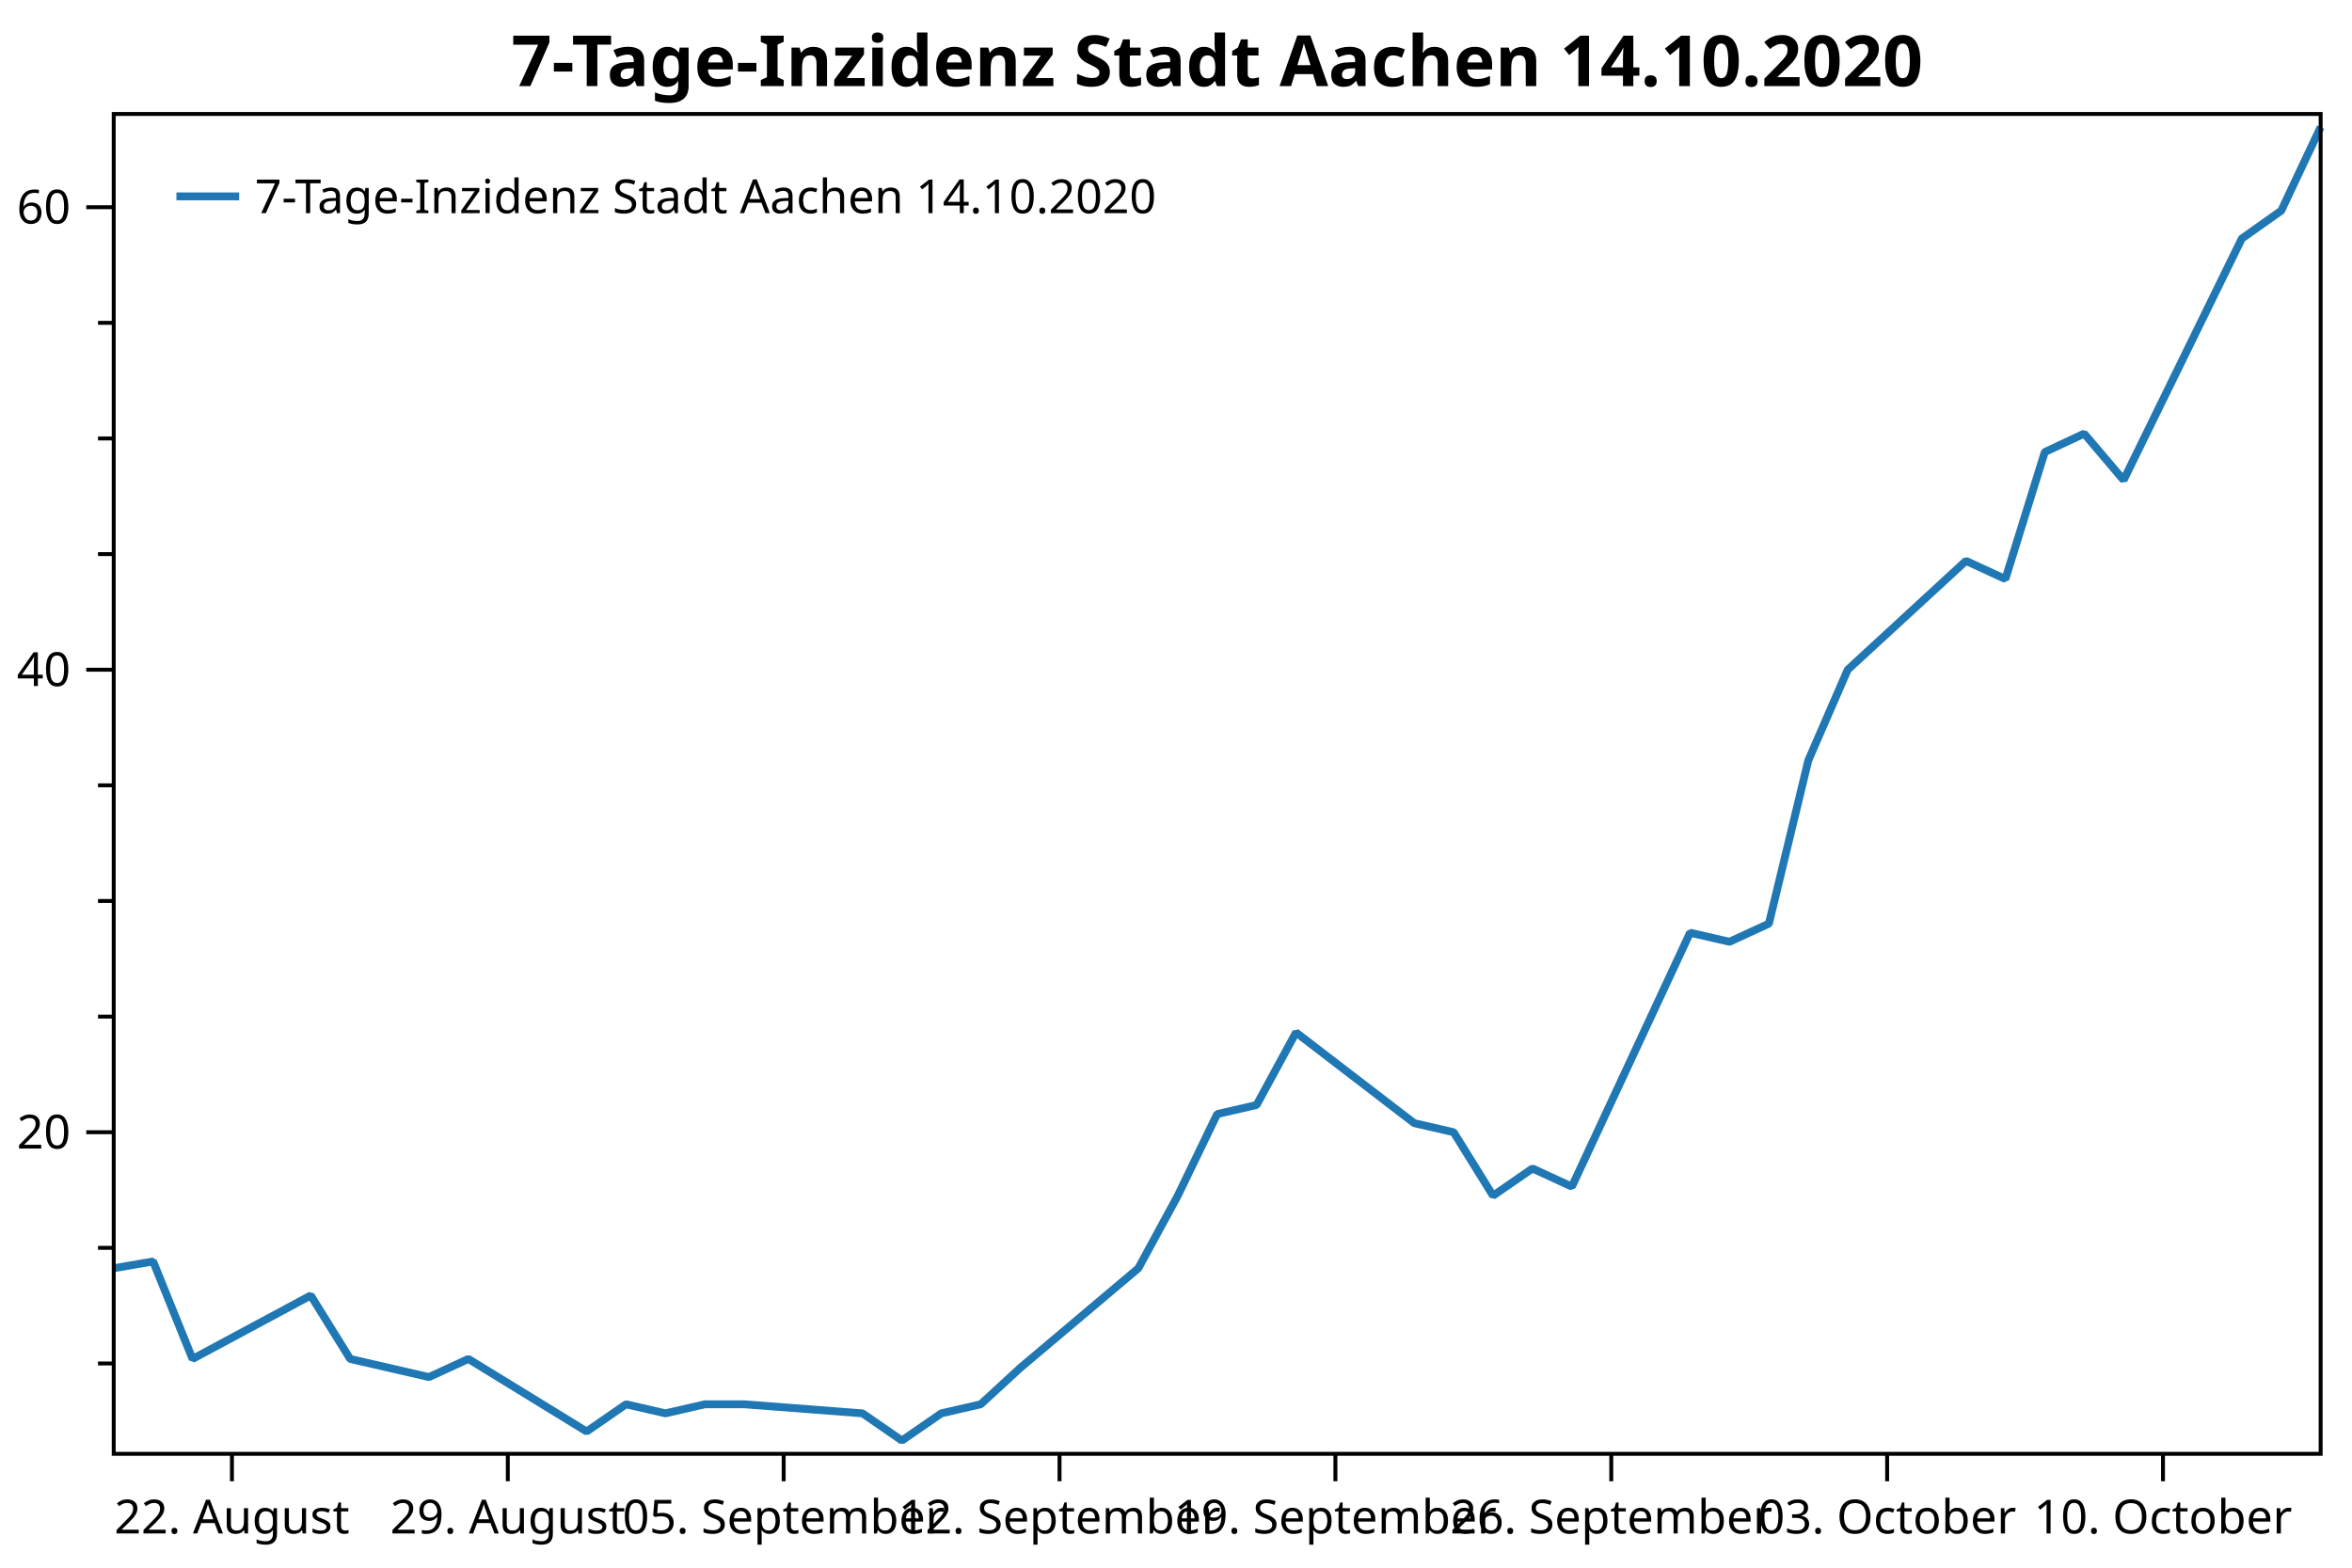
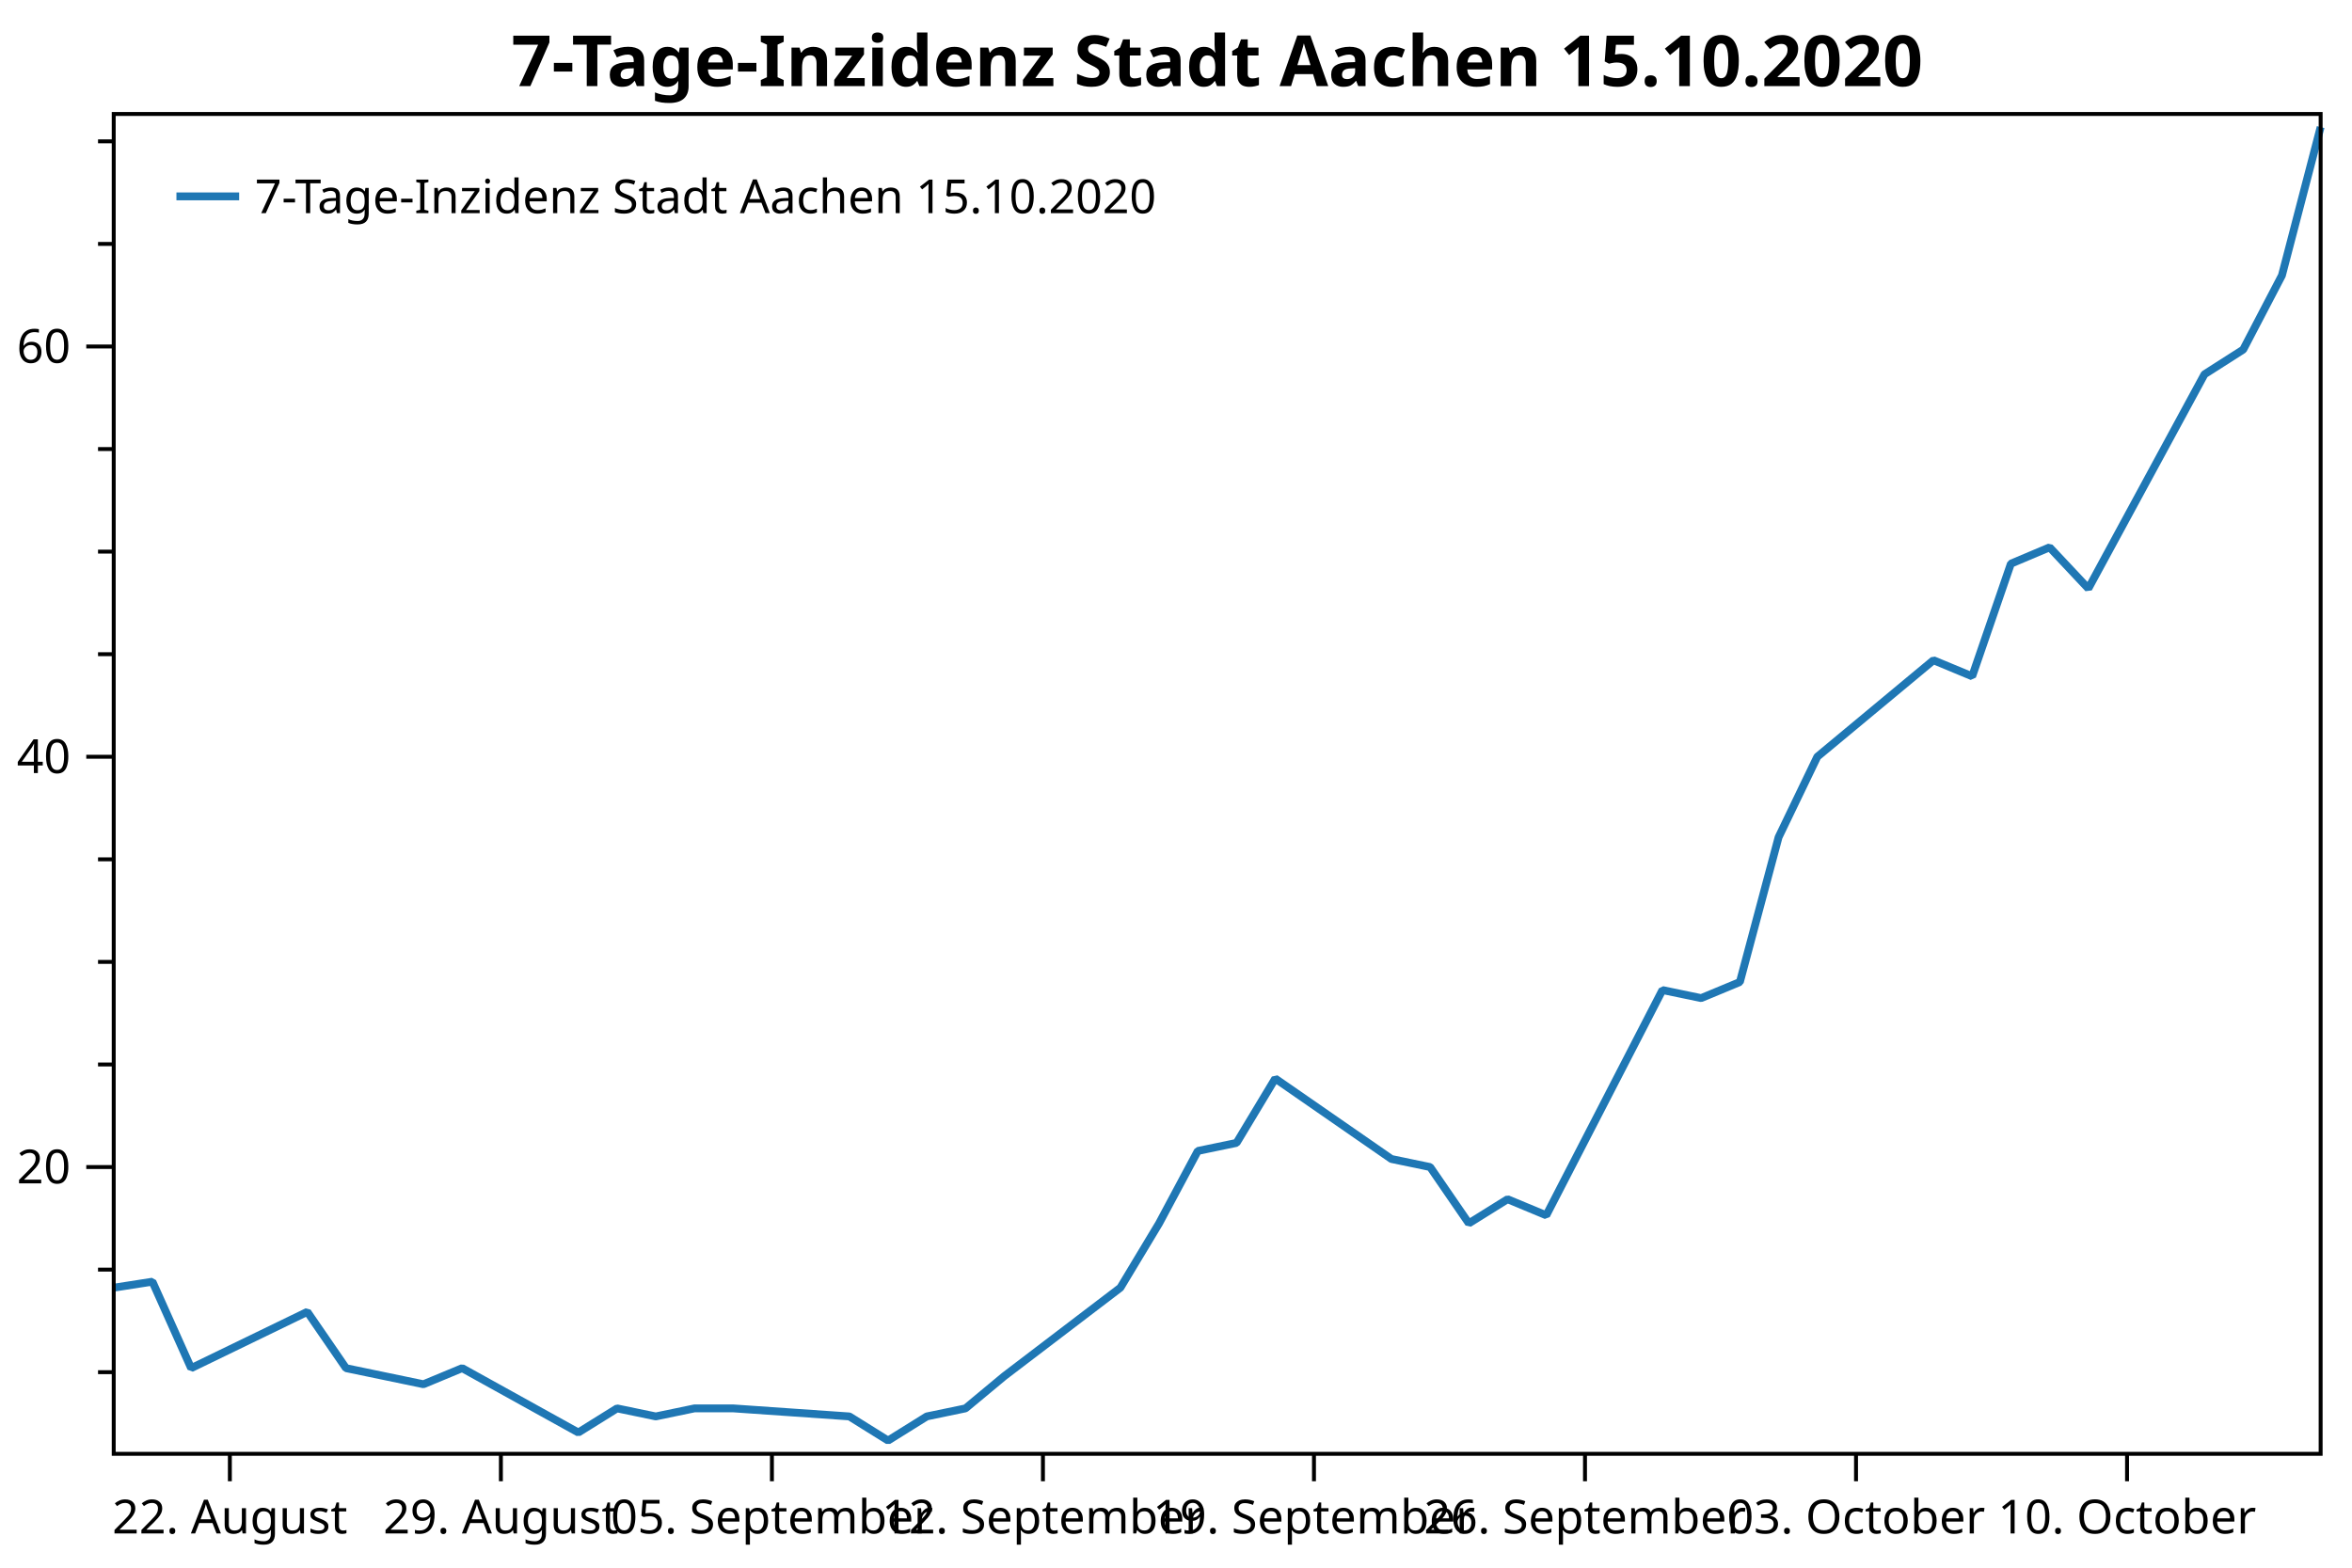
<svg xmlns="http://www.w3.org/2000/svg" width="600" height="400" version="1.1">
  <rect x="0" y="0" width="600" height="400" style="fill:rgb(255,255,255);stroke:none;" />
-   <polyline points="29.008,347.894 25.008,347.894" style="fill:none;stroke:black;stroke-width:1" />
-   <polyline points="29.008,318.392 25.008,318.392" style="fill:none;stroke:black;stroke-width:1" />
-   <polyline points="29.008,259.387 25.008,259.387" style="fill:none;stroke:black;stroke-width:1" />
-   <polyline points="29.008,229.884 25.008,229.884" style="fill:none;stroke:black;stroke-width:1" />
-   <polyline points="29.008,200.382 25.008,200.382" style="fill:none;stroke:black;stroke-width:1" />
-   <polyline points="29.008,141.377 25.008,141.377" style="fill:none;stroke:black;stroke-width:1" />
-   <polyline points="29.008,111.875 25.008,111.875" style="fill:none;stroke:black;stroke-width:1" />
-   <polyline points="29.008,82.373 25.008,82.373" style="fill:none;stroke:black;stroke-width:1" />
-   <text dominant-baseline="middle" text-anchor="end" transform="translate(18.008,288.8892)" font-family="Segoe UI" font-size="12" font-weight="400" fill="black">20</text>
-   <text dominant-baseline="middle" text-anchor="end" transform="translate(18.008,170.8796)" font-family="Segoe UI" font-size="12" font-weight="400" fill="black">40</text>
-   <text dominant-baseline="middle" text-anchor="end" transform="translate(18.008,52.8701)" font-family="Segoe UI" font-size="12" font-weight="400" fill="black">60</text>
-   <polyline points="29.008,288.889 22.008,288.889" style="fill:none;stroke:black;stroke-width:1" />
-   <polyline points="29.008,170.88 22.008,170.88" style="fill:none;stroke:black;stroke-width:1" />
-   <polyline points="29.008,52.87 22.008,52.87" style="fill:none;stroke:black;stroke-width:1" />
-   <text dominant-baseline="hanging" text-anchor="middle" transform="translate(59.1683,381.947)" font-family="Segoe UI" font-size="12" font-weight="400" fill="black">22. August</text>
-   <text dominant-baseline="hanging" text-anchor="middle" transform="translate(129.5423,381.947)" font-family="Segoe UI" font-size="12" font-weight="400" fill="black">29. August</text>
-   <text dominant-baseline="hanging" text-anchor="middle" transform="translate(199.9163,381.947)" font-family="Segoe UI" font-size="12" font-weight="400" fill="black">05. September</text>
-   <text dominant-baseline="hanging" text-anchor="middle" transform="translate(270.2903,381.947)" font-family="Segoe UI" font-size="12" font-weight="400" fill="black">12. September</text>
-   <text dominant-baseline="hanging" text-anchor="middle" transform="translate(340.6643,381.947)" font-family="Segoe UI" font-size="12" font-weight="400" fill="black">19. September</text>
-   <text dominant-baseline="hanging" text-anchor="middle" transform="translate(411.0383,381.947)" font-family="Segoe UI" font-size="12" font-weight="400" fill="black">26. September</text>
-   <text dominant-baseline="hanging" text-anchor="middle" transform="translate(481.4123,381.947)" font-family="Segoe UI" font-size="12" font-weight="400" fill="black">03. October</text>
-   <text dominant-baseline="hanging" text-anchor="middle" transform="translate(551.7863,381.947)" font-family="Segoe UI" font-size="12" font-weight="400" fill="black">10. October</text>
-   <polyline points="59.168,370.947 59.168,377.947" style="fill:none;stroke:black;stroke-width:1" />
-   <polyline points="129.542,370.947 129.542,377.947" style="fill:none;stroke:black;stroke-width:1" />
-   <polyline points="199.916,370.947 199.916,377.947" style="fill:none;stroke:black;stroke-width:1" />
-   <polyline points="270.29,370.947 270.29,377.947" style="fill:none;stroke:black;stroke-width:1" />
-   <polyline points="340.664,370.947 340.664,377.947" style="fill:none;stroke:black;stroke-width:1" />
-   <polyline points="411.038,370.947 411.038,377.947" style="fill:none;stroke:black;stroke-width:1" />
-   <polyline points="481.412,370.947 481.412,377.947" style="fill:none;stroke:black;stroke-width:1" />
-   <polyline points="551.786,370.947 551.786,377.947" style="fill:none;stroke:black;stroke-width:1" />
-   <polyline points="29.008,323.598 39.061,321.862 49.115,346.737 79.275,330.54 89.329,346.737 99.382,349.051 109.435,351.365 119.489,346.737 149.649,365.248 159.703,358.307 169.756,360.62 179.809,358.307 189.863,358.307 220.023,360.62 230.077,367.562 240.13,360.62 250.183,358.307 260.237,349.051 290.397,323.598 300.451,305.087 310.504,284.261 320.557,281.947 330.611,263.436 360.771,286.575 370.825,288.889 380.878,305.087 390.931,298.145 400.985,302.773 431.145,237.983 441.199,240.297 451.252,235.669 461.305,194.019 471.359,170.88 501.519,143.113 511.573,147.74 521.626,115.346 531.679,110.642 541.733,122.493 571.893,60.871 581.947,53.761 592,32.431" style="fill:none;stroke:rgb(31,119,180);stroke-width:2;stroke-linejoin:bevel" />
-   <text dominant-baseline="hanging" text-anchor="middle" transform="translate(310.504,8)" font-family="Segoe UI" font-size="18" font-weight="700" fill="black">7-Tage-Inzidenz Stadt Aachen 14.10.2020</text>
+   <polyline points="29.008,350.115 25.008,350.115" style="fill:none;stroke:black;stroke-width:1" />
+   <polyline points="29.008,323.944 25.008,323.944" style="fill:none;stroke:black;stroke-width:1" />
+   <polyline points="29.008,271.602 25.008,271.602" style="fill:none;stroke:black;stroke-width:1" />
+   <polyline points="29.008,245.431 25.008,245.431" style="fill:none;stroke:black;stroke-width:1" />
+   <polyline points="29.008,219.26 25.008,219.26" style="fill:none;stroke:black;stroke-width:1" />
+   <polyline points="29.008,166.918 25.008,166.918" style="fill:none;stroke:black;stroke-width:1" />
+   <polyline points="29.008,140.748 25.008,140.748" style="fill:none;stroke:black;stroke-width:1" />
+   <polyline points="29.008,114.577 25.008,114.577" style="fill:none;stroke:black;stroke-width:1" />
+   <polyline points="29.008,62.235 25.008,62.235" style="fill:none;stroke:black;stroke-width:1" />
+   <polyline points="29.008,36.064 25.008,36.064" style="fill:none;stroke:black;stroke-width:1" />
+   <text dominant-baseline="middle" text-anchor="end" transform="translate(18.008,297.773)" font-family="Segoe UI" font-size="12" font-weight="400" fill="black">20</text>
+   <text dominant-baseline="middle" text-anchor="end" transform="translate(18.008,193.0893)" font-family="Segoe UI" font-size="12" font-weight="400" fill="black">40</text>
+   <text dominant-baseline="middle" text-anchor="end" transform="translate(18.008,88.4056)" font-family="Segoe UI" font-size="12" font-weight="400" fill="black">60</text>
+   <polyline points="29.008,297.773 22.008,297.773" style="fill:none;stroke:black;stroke-width:1" />
+   <polyline points="29.008,193.089 22.008,193.089" style="fill:none;stroke:black;stroke-width:1" />
+   <polyline points="29.008,88.406 22.008,88.406" style="fill:none;stroke:black;stroke-width:1" />
+   <text dominant-baseline="hanging" text-anchor="middle" transform="translate(58.6392,381.947)" font-family="Segoe UI" font-size="12" font-weight="400" fill="black">22. August</text>
+   <text dominant-baseline="hanging" text-anchor="middle" transform="translate(127.7785,381.947)" font-family="Segoe UI" font-size="12" font-weight="400" fill="black">29. August</text>
+   <text dominant-baseline="hanging" text-anchor="middle" transform="translate(196.9179,381.947)" font-family="Segoe UI" font-size="12" font-weight="400" fill="black">05. September</text>
+   <text dominant-baseline="hanging" text-anchor="middle" transform="translate(266.0573,381.947)" font-family="Segoe UI" font-size="12" font-weight="400" fill="black">12. September</text>
+   <text dominant-baseline="hanging" text-anchor="middle" transform="translate(335.1966,381.947)" font-family="Segoe UI" font-size="12" font-weight="400" fill="black">19. September</text>
+   <text dominant-baseline="hanging" text-anchor="middle" transform="translate(404.336,381.947)" font-family="Segoe UI" font-size="12" font-weight="400" fill="black">26. September</text>
+   <text dominant-baseline="hanging" text-anchor="middle" transform="translate(473.4754,381.947)" font-family="Segoe UI" font-size="12" font-weight="400" fill="black">03. October</text>
+   <text dominant-baseline="hanging" text-anchor="middle" transform="translate(542.6147,381.947)" font-family="Segoe UI" font-size="12" font-weight="400" fill="black">10. October</text>
+   <polyline points="58.639,370.947 58.639,377.947" style="fill:none;stroke:black;stroke-width:1" />
+   <polyline points="127.778,370.947 127.778,377.947" style="fill:none;stroke:black;stroke-width:1" />
+   <polyline points="196.918,370.947 196.918,377.947" style="fill:none;stroke:black;stroke-width:1" />
+   <polyline points="266.057,370.947 266.057,377.947" style="fill:none;stroke:black;stroke-width:1" />
+   <polyline points="335.197,370.947 335.197,377.947" style="fill:none;stroke:black;stroke-width:1" />
+   <polyline points="404.336,370.947 404.336,377.947" style="fill:none;stroke:black;stroke-width:1" />
+   <polyline points="473.475,370.947 473.475,377.947" style="fill:none;stroke:black;stroke-width:1" />
+   <polyline points="542.615,370.947 542.615,377.947" style="fill:none;stroke:black;stroke-width:1" />
+   <polyline points="29.008,328.562 38.885,327.023 48.762,349.089 78.393,334.72 88.27,349.089 98.147,351.141 108.024,353.194 117.901,349.089 147.533,365.51 157.41,359.352 167.287,361.404 177.164,359.352 187.041,359.352 216.672,361.404 226.549,367.562 236.426,361.404 246.303,359.352 256.18,351.141 285.811,328.562 295.688,312.141 305.565,293.668 315.442,291.615 325.32,275.194 354.951,295.72 364.828,297.773 374.705,312.141 384.582,305.983 394.459,310.089 424.09,252.615 433.967,254.668 443.844,250.563 453.721,213.616 463.598,193.089 493.229,168.458 503.106,172.563 512.984,143.826 522.861,139.654 532.738,150.166 562.369,95.503 572.246,89.196 582.123,70.274 592,32.431" style="fill:none;stroke:rgb(31,119,180);stroke-width:2;stroke-linejoin:bevel" />
+   <text dominant-baseline="hanging" text-anchor="middle" transform="translate(310.504,8)" font-family="Segoe UI" font-size="18" font-weight="700" fill="black">7-Tage-Inzidenz Stadt Aachen 15.10.2020</text>
  <polygon points="29.008,29.079 592,29.079 592,370.947 29.008,370.947" style="fill:none;stroke:black;stroke-width:1" />
  <polygon points="37.008,37.08 242.01,37.08 242.01,63.133 37.008,63.133" style="fill:none;stroke:none;" />
-   <text dominant-baseline="hanging" text-anchor="start" transform="translate(65.008,45.0795)" font-family="Segoe UI" font-size="12" font-weight="400" fill="black">7-Tage-Inzidenz Stadt Aachen 14.10.2020</text>
+   <text dominant-baseline="hanging" text-anchor="start" transform="translate(65.008,45.0795)" font-family="Segoe UI" font-size="12" font-weight="400" fill="black">7-Tage-Inzidenz Stadt Aachen 15.10.2020</text>
  <polyline points="45.008,50.106 61.008,50.106" style="fill:none;stroke:rgb(31,119,180);stroke-width:2" />
</svg>
